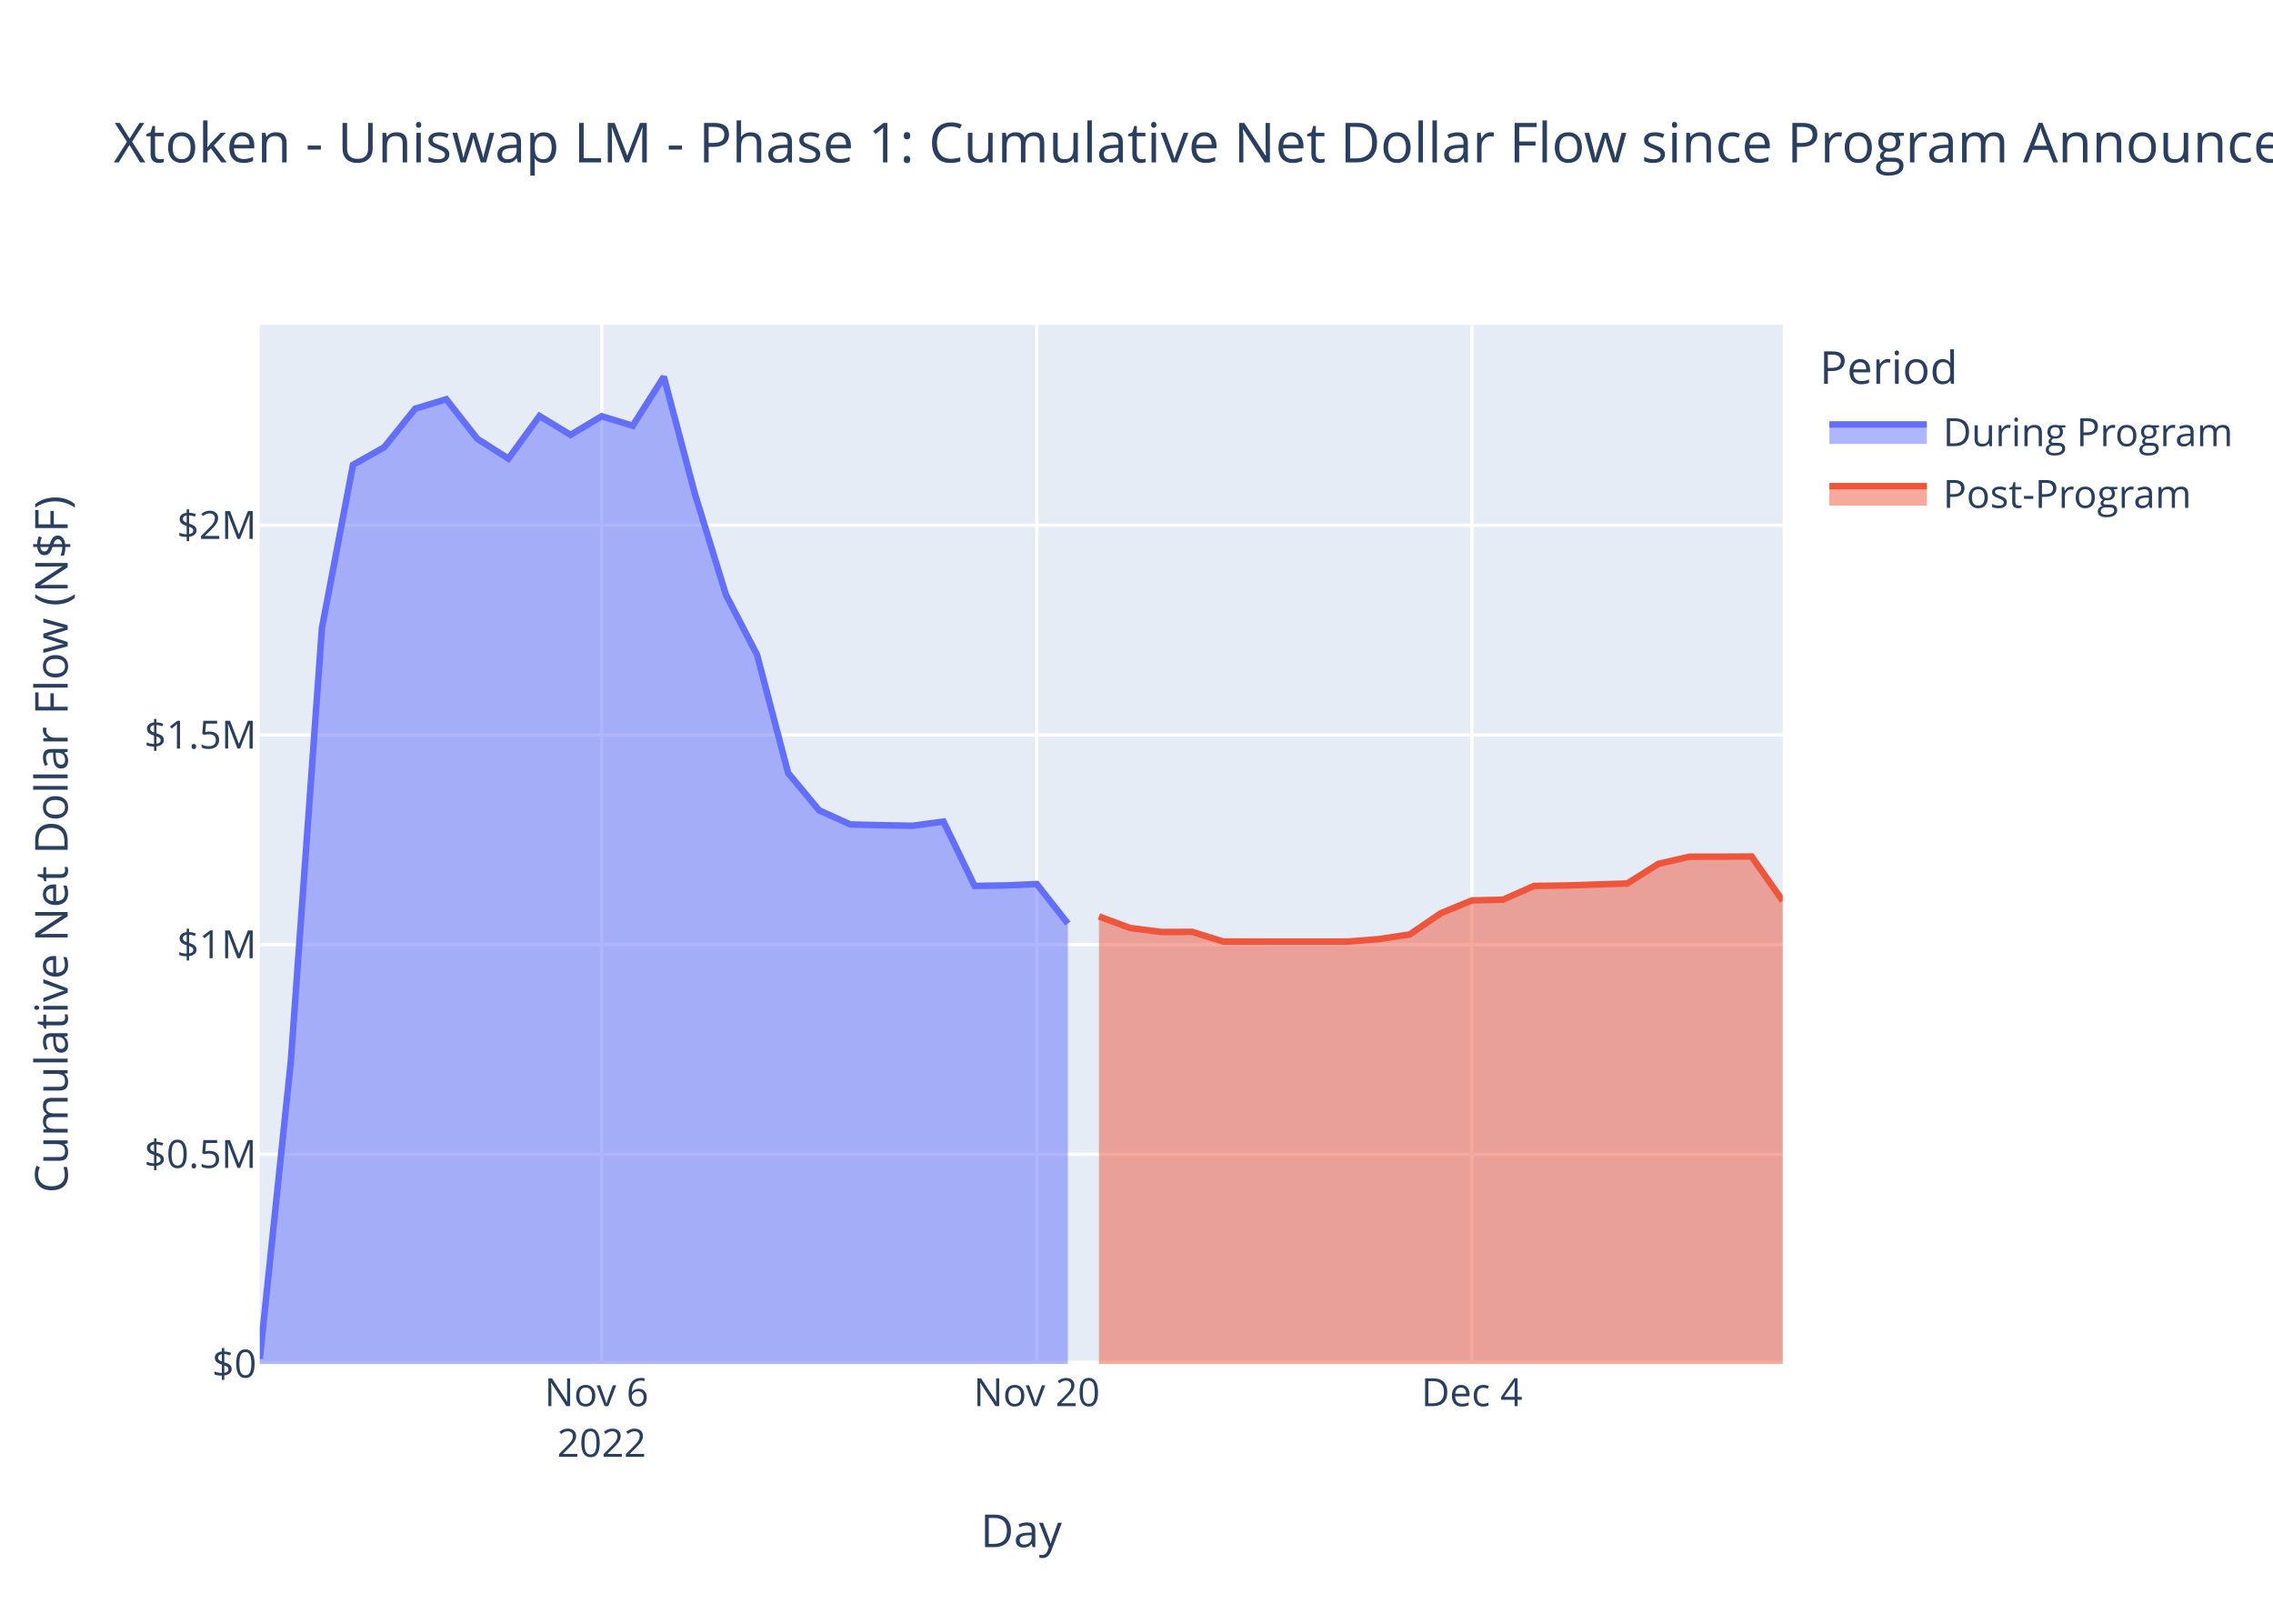
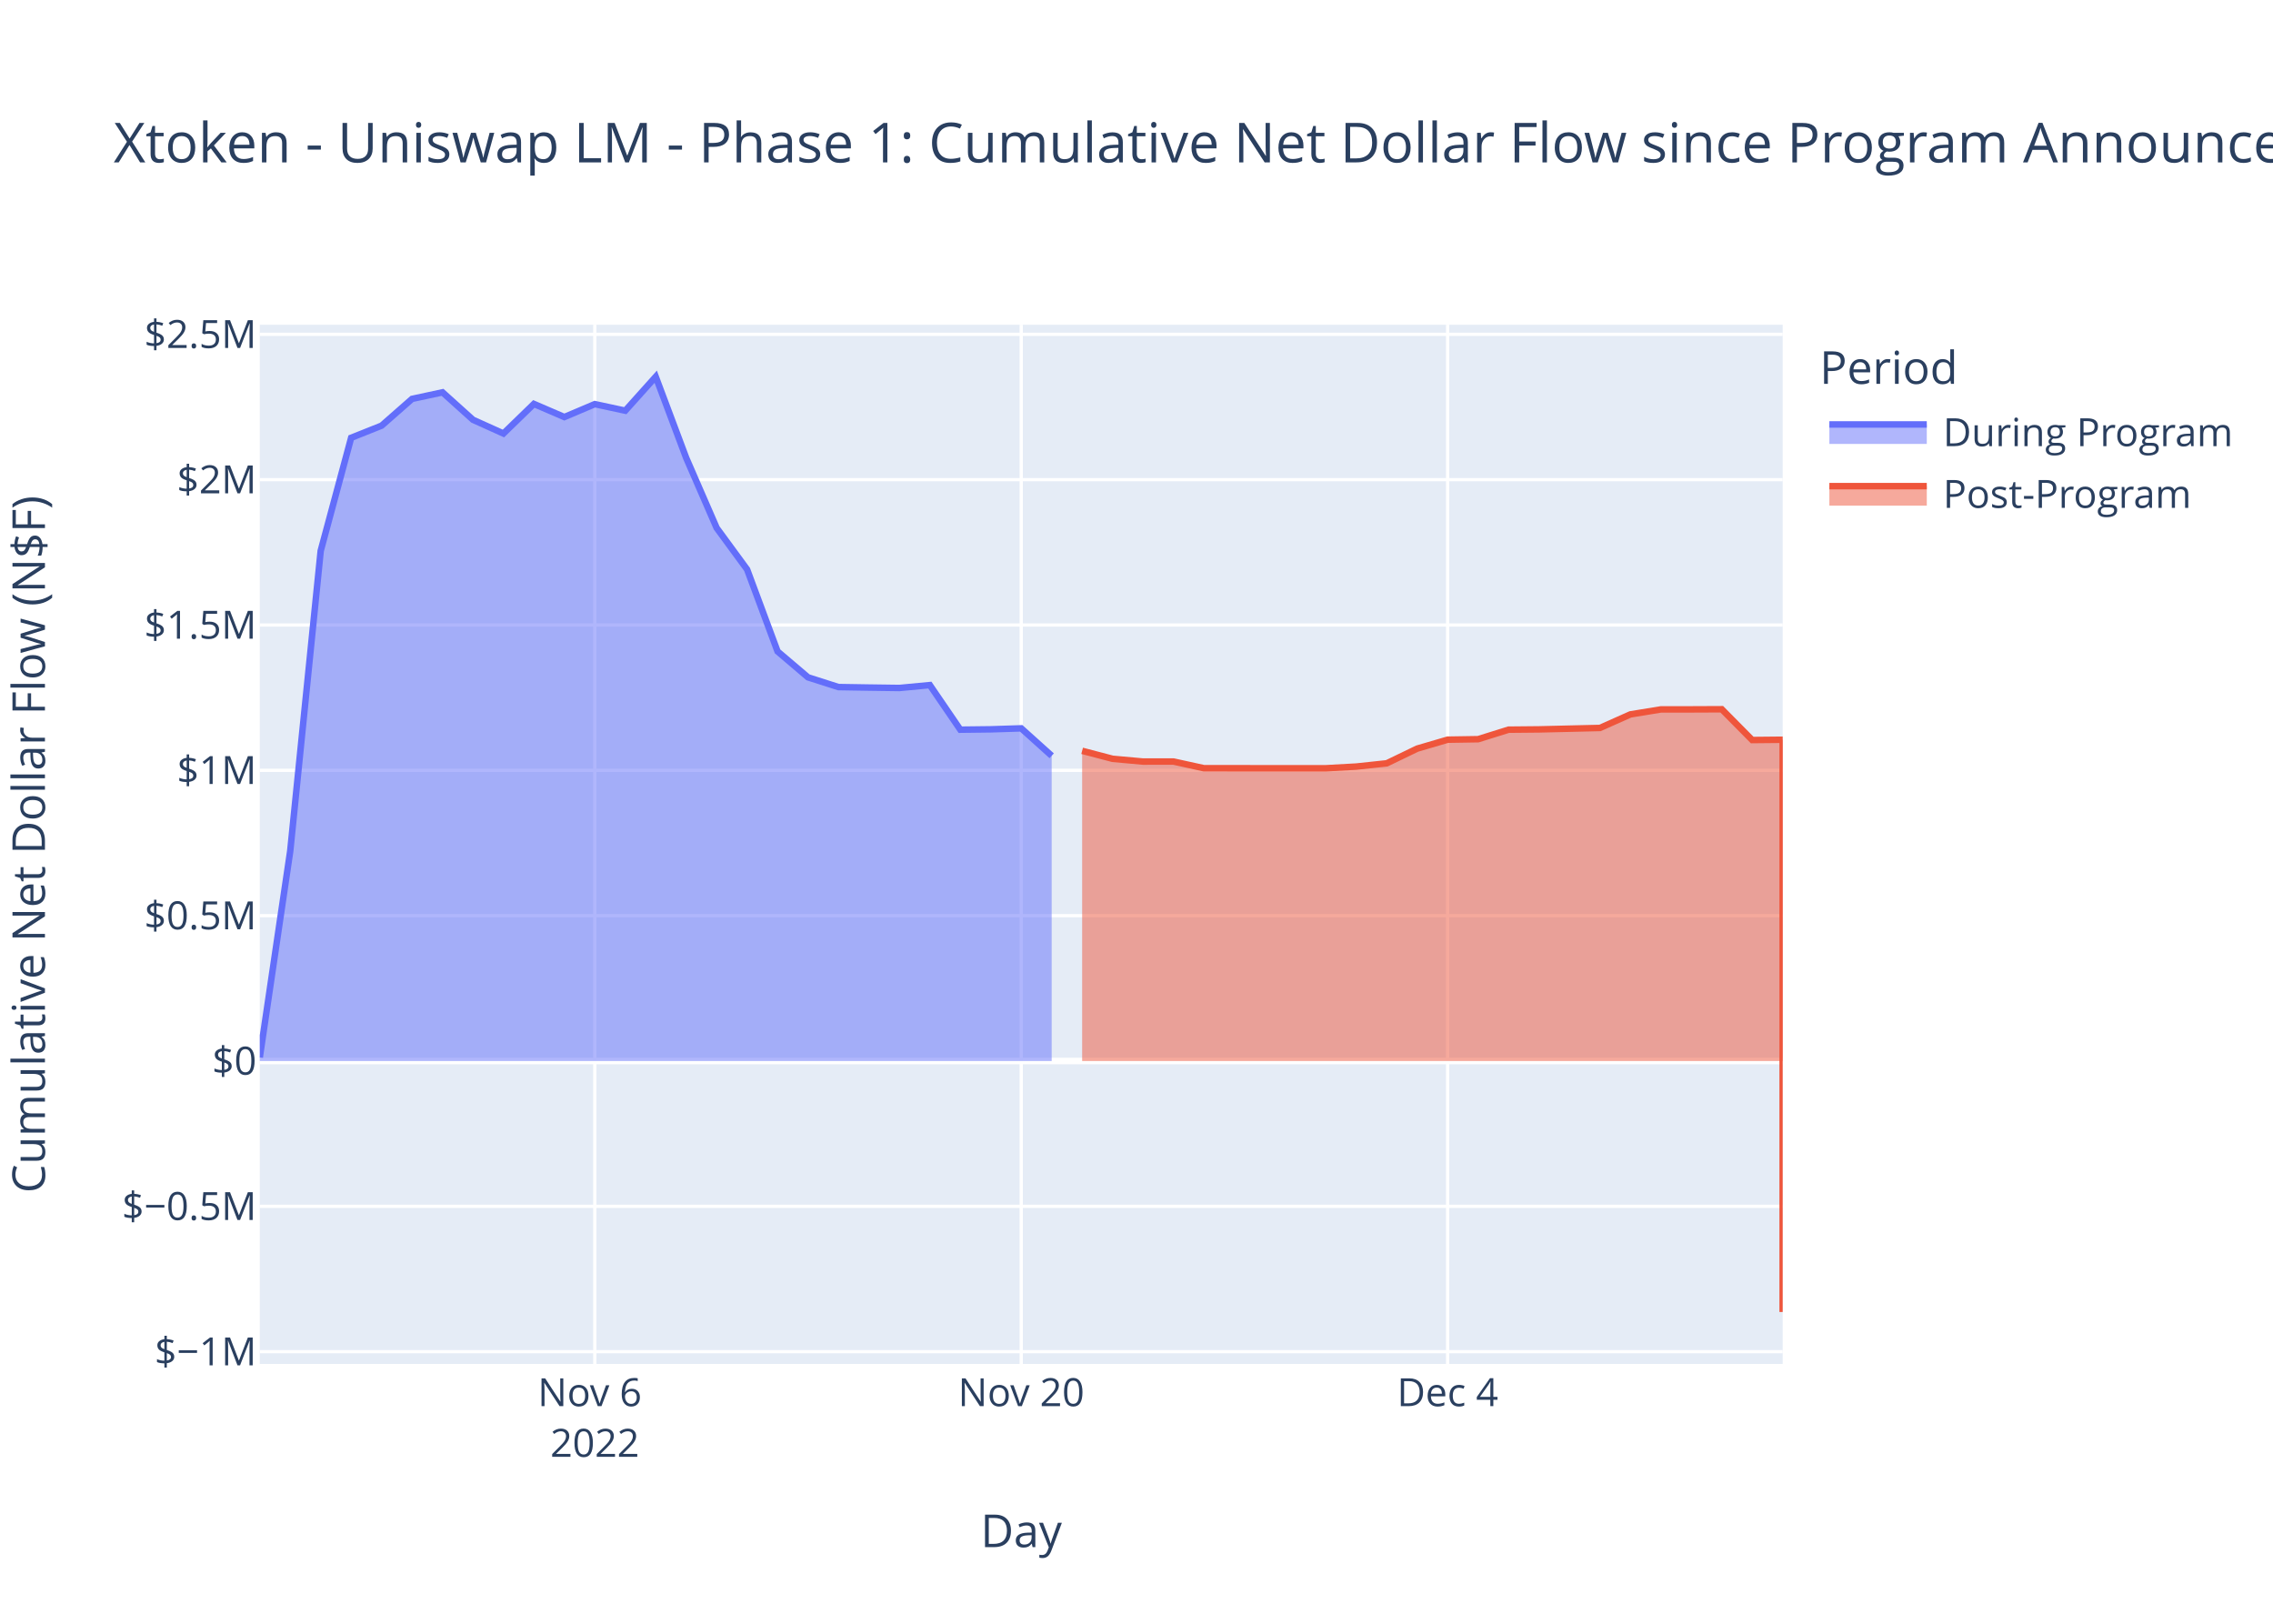
<svg xmlns="http://www.w3.org/2000/svg" class="main-svg" width="700" height="500" style="" viewBox="0 0 700 500">
  <rect x="0" y="0" width="700" height="500" style="fill: rgb(255, 255, 255); fill-opacity: 1;" />
-   <defs id="defs-13c379">
+   <defs id="defs-b7b5a1">
    <g class="clips">
-       <clipPath id="clip13c379xyplot" class="plotclip">
+       <clipPath id="clipb7b5a1xyplot" class="plotclip">
        <rect width="469" height="320" />
      </clipPath>
-       <clipPath class="axesclip" id="clip13c379x">
+       <clipPath class="axesclip" id="clipb7b5a1x">
        <rect x="80" y="0" width="469" height="500" />
      </clipPath>
-       <clipPath class="axesclip" id="clip13c379y">
+       <clipPath class="axesclip" id="clipb7b5a1y">
        <rect x="0" y="100" width="700" height="320" />
      </clipPath>
-       <clipPath class="axesclip" id="clip13c379xy">
+       <clipPath class="axesclip" id="clipb7b5a1xy">
        <rect x="80" y="100" width="469" height="320" />
      </clipPath>
    </g>
    <g class="gradients" />
    <g class="patterns" />
  </defs>
  <g class="bglayer">
    <rect class="bg" x="80" y="100" width="469" height="320" style="fill: rgb(229, 236, 246); fill-opacity: 1; stroke-width: 0;" />
  </g>
  <g class="layer-below">
    <g class="imagelayer" />
    <g class="shapelayer" />
  </g>
  <g class="cartesianlayer">
    <g class="subplot xy">
      <g class="layer-subplot">
        <g class="shapelayer" />
        <g class="imagelayer" />
      </g>
      <g class="minor-gridlayer">
        <g class="x" />
        <g class="y" />
      </g>
      <g class="gridlayer">
        <g class="x">
-           <path class="xgrid crisp" transform="translate(185.29,0)" d="M0,100v320" style="stroke: rgb(255, 255, 255); stroke-opacity: 1; stroke-width: 1px;" />
-           <path class="xgrid crisp" transform="translate(319.29,0)" d="M0,100v320" style="stroke: rgb(255, 255, 255); stroke-opacity: 1; stroke-width: 1px;" />
-           <path class="xgrid crisp" transform="translate(453.29,0)" d="M0,100v320" style="stroke: rgb(255, 255, 255); stroke-opacity: 1; stroke-width: 1px;" />
+           <path class="xgrid crisp" transform="translate(183.18,0)" d="M0,100v320" style="stroke: rgb(255, 255, 255); stroke-opacity: 1; stroke-width: 1px;" />
+           <path class="xgrid crisp" transform="translate(314.5,0)" d="M0,100v320" style="stroke: rgb(255, 255, 255); stroke-opacity: 1; stroke-width: 1px;" />
+           <path class="xgrid crisp" transform="translate(445.82,0)" d="M0,100v320" style="stroke: rgb(255, 255, 255); stroke-opacity: 1; stroke-width: 1px;" />
        </g>
        <g class="y">
-           <path class="ygrid crisp" transform="translate(0,355.43)" d="M80,0h469" style="stroke: rgb(255, 255, 255); stroke-opacity: 1; stroke-width: 1px;" />
-           <path class="ygrid crisp" transform="translate(0,290.87)" d="M80,0h469" style="stroke: rgb(255, 255, 255); stroke-opacity: 1; stroke-width: 1px;" />
-           <path class="ygrid crisp" transform="translate(0,226.3)" d="M80,0h469" style="stroke: rgb(255, 255, 255); stroke-opacity: 1; stroke-width: 1px;" />
-           <path class="ygrid crisp" transform="translate(0,161.74)" d="M80,0h469" style="stroke: rgb(255, 255, 255); stroke-opacity: 1; stroke-width: 1px;" />
+           <path class="ygrid crisp" transform="translate(0,416.22)" d="M80,0h469" style="stroke: rgb(255, 255, 255); stroke-opacity: 1; stroke-width: 1px;" />
+           <path class="ygrid crisp" transform="translate(0,371.47)" d="M80,0h469" style="stroke: rgb(255, 255, 255); stroke-opacity: 1; stroke-width: 1px;" />
+           <path class="ygrid crisp" transform="translate(0,281.96)" d="M80,0h469" style="stroke: rgb(255, 255, 255); stroke-opacity: 1; stroke-width: 1px;" />
+           <path class="ygrid crisp" transform="translate(0,237.21)" d="M80,0h469" style="stroke: rgb(255, 255, 255); stroke-opacity: 1; stroke-width: 1px;" />
+           <path class="ygrid crisp" transform="translate(0,192.46)" d="M80,0h469" style="stroke: rgb(255, 255, 255); stroke-opacity: 1; stroke-width: 1px;" />
+           <path class="ygrid crisp" transform="translate(0,147.7)" d="M80,0h469" style="stroke: rgb(255, 255, 255); stroke-opacity: 1; stroke-width: 1px;" />
+           <path class="ygrid crisp" transform="translate(0,102.95)" d="M80,0h469" style="stroke: rgb(255, 255, 255); stroke-opacity: 1; stroke-width: 1px;" />
        </g>
      </g>
      <g class="zerolinelayer">
-         <path class="yzl zl crisp" transform="translate(0,420)" d="M80,0h469" style="stroke: rgb(255, 255, 255); stroke-opacity: 1; stroke-width: 2px;" />
+         <path class="yzl zl crisp" transform="translate(0,326.72)" d="M80,0h469" style="stroke: rgb(255, 255, 255); stroke-opacity: 1; stroke-width: 2px;" />
      </g>
      <path class="xlines-below" />
      <path class="ylines-below" />
      <g class="overlines-below" />
      <g class="xaxislayer-below" />
      <g class="yaxislayer-below" />
      <g class="overaxes-below" />
-       <g class="plot" transform="translate(80,100)" clip-path="url(#clip13c379xyplot)">
+       <g class="plot" transform="translate(80,100)" clip-path="url(#clipb7b5a1xyplot)">
        <g class="scatterlayer mlayer">
-           <g class="trace scatter trace293310" style="stroke-miterlimit: 2;">
+           <g class="trace scatter tracee3f6e9" style="stroke-miterlimit: 2;">
            <g class="fills">
              <g>
-                 <path class="js-fill" d="M248.86,320L0,320L0,318.39L9.57,226.69L19.14,93.38L28.71,43.14L38.29,37.74L47.86,25.85L57.43,22.94L67,35.13L76.57,41.23L86.14,28.09L95.71,33.92L105.29,28.17L114.86,31.09L124.43,16L134,52.07L143.57,83.17L153.14,101.63L162.71,138.03L172.29,149.55L181.86,153.88L191.43,154.1L201,154.28L210.57,152.99L220.14,172.8L229.71,172.65L239.29,172.22L248.86,184.4" style="fill: rgb(99, 110, 250); fill-opacity: 0.5; stroke-width: 0;" />
+                 <path class="js-fill" d="M243.88,226.72L0,226.72L0,225.6L9.38,162.04L18.76,69.63L28.14,34.81L37.52,31.07L46.9,22.83L56.28,20.81L65.66,29.26L75.04,33.49L84.42,24.38L93.8,28.42L103.18,24.44L112.56,26.46L121.94,16L131.32,41L140.7,62.56L150.08,75.35L159.46,100.59L168.84,108.57L178.22,111.57L187.6,111.72L196.98,111.85L206.36,110.96L215.74,124.69L225.12,124.58L234.5,124.28L243.88,132.73" style="fill: rgb(99, 110, 250); fill-opacity: 0.5; stroke-width: 0;" />
              </g>
            </g>
            <g class="errorbars" />
            <g class="lines">
-               <path class="js-line" d="M0,318.39L9.57,226.69L19.14,93.38L28.71,43.14L38.29,37.74L47.86,25.85L57.43,22.94L67,35.13L76.57,41.23L86.14,28.09L95.71,33.92L105.29,28.17L114.86,31.09L124.43,16L134,52.07L143.57,83.17L153.14,101.63L162.71,138.03L172.29,149.55L181.86,153.88L191.43,154.1L201,154.28L210.57,152.99L220.14,172.8L229.71,172.65L239.29,172.22L248.86,184.4" style="vector-effect: non-scaling-stroke; fill: none; stroke: rgb(99, 110, 250); stroke-opacity: 1; stroke-width: 2px; opacity: 1;" />
+               <path class="js-line" d="M0,225.6L9.38,162.04L18.76,69.63L28.14,34.81L37.52,31.07L46.9,22.83L56.28,20.81L65.66,29.26L75.04,33.49L84.42,24.38L93.8,28.42L103.18,24.44L112.56,26.46L121.94,16L131.32,41L140.7,62.56L150.08,75.35L159.46,100.59L168.84,108.57L178.22,111.57L187.6,111.72L196.98,111.85L206.36,110.96L215.74,124.69L225.12,124.58L234.5,124.28L243.88,132.73" style="vector-effect: non-scaling-stroke; fill: none; stroke: rgb(99, 110, 250); stroke-opacity: 1; stroke-width: 2px; opacity: 1;" />
            </g>
            <g class="points" />
            <g class="text" />
          </g>
-           <g class="trace scatter trace826f79" style="stroke-miterlimit: 2;">
+           <g class="trace scatter tracef78160" style="stroke-miterlimit: 2;">
            <g class="fills">
              <g>
-                 <path class="js-fill" d="M469,320L258.43,320L258.43,182.2L268,185.75L277.57,186.97L287.14,186.96L296.71,189.93L335,189.94L344.57,189.19L354.14,187.75L363.71,181.21L373.29,177.26L382.86,177.04L392.43,172.8L402,172.67L421.14,172.05L430.71,166.01L440.29,163.8L449.86,163.79L459.43,163.74L469,177.41" style="fill: rgb(239, 85, 59); fill-opacity: 0.5; stroke-width: 0;" />
+                 <path class="js-fill" d="M469,226.72L253.26,226.72L253.26,131.2L262.64,133.66L272.02,134.51L281.4,134.5L290.78,136.56L328.3,136.57L337.68,136.05L347.06,135.05L356.44,130.52L365.82,127.77L375.2,127.62L384.58,124.69L393.96,124.6L412.72,124.16L422.1,119.98L431.48,118.45L440.86,118.44L450.24,118.4L459.62,127.88L469,127.79L469,304" style="fill: rgb(239, 85, 59); fill-opacity: 0.5; stroke-width: 0;" />
              </g>
            </g>
            <g class="errorbars" />
            <g class="lines">
-               <path class="js-line" d="M258.43,182.2L268,185.75L277.57,186.97L287.14,186.96L296.71,189.93L335,189.94L344.57,189.19L354.14,187.75L363.71,181.21L373.29,177.26L382.86,177.04L392.43,172.8L402,172.67L421.14,172.05L430.71,166.01L440.29,163.8L449.86,163.79L459.43,163.74L469,177.41" style="vector-effect: non-scaling-stroke; fill: none; stroke: rgb(239, 85, 59); stroke-opacity: 1; stroke-width: 2px; opacity: 1;" />
+               <path class="js-line" d="M253.26,131.2L262.64,133.66L272.02,134.51L281.4,134.5L290.78,136.56L328.3,136.57L337.68,136.05L347.06,135.05L356.44,130.52L365.82,127.77L375.2,127.62L384.58,124.69L393.96,124.6L412.72,124.16L422.1,119.98L431.48,118.45L440.86,118.44L450.24,118.4L459.62,127.88L469,127.79L469,304" style="vector-effect: non-scaling-stroke; fill: none; stroke: rgb(239, 85, 59); stroke-opacity: 1; stroke-width: 2px; opacity: 1;" />
            </g>
            <g class="points" />
            <g class="text" />
          </g>
        </g>
      </g>
      <g class="overplot" />
      <path class="xlines-above crisp" d="M0,0" style="fill: none;" />
      <path class="ylines-above crisp" d="M0,0" style="fill: none;" />
      <g class="overlines-above" />
      <g class="xaxislayer-above">
        <g class="xtick">
-           <text text-anchor="middle" x="0" y="433" transform="translate(185.29,0)" style="font-family: 'Open Sans', verdana, arial, sans-serif; font-size: 12px; fill: rgb(42, 63, 95); fill-opacity: 1; white-space: pre; opacity: 1;">
+           <text text-anchor="middle" x="0" y="433" transform="translate(183.18,0)" style="font-family: 'Open Sans', verdana, arial, sans-serif; font-size: 12px; fill: rgb(42, 63, 95); fill-opacity: 1; white-space: pre; opacity: 1;">
            <tspan class="line" dy="0em" x="0" y="433">Nov 6</tspan>
            <tspan class="line" dy="1.3em" x="0" y="433">2022</tspan>
          </text>
        </g>
        <g class="xtick">
-           <text text-anchor="middle" x="0" y="433" style="font-family: 'Open Sans', verdana, arial, sans-serif; font-size: 12px; fill: rgb(42, 63, 95); fill-opacity: 1; white-space: pre; opacity: 1;" transform="translate(319.29,0)">Nov 20</text>
+           <text text-anchor="middle" x="0" y="433" style="font-family: 'Open Sans', verdana, arial, sans-serif; font-size: 12px; fill: rgb(42, 63, 95); fill-opacity: 1; white-space: pre; opacity: 1;" transform="translate(314.5,0)">Nov 20</text>
        </g>
        <g class="xtick">
-           <text text-anchor="middle" x="0" y="433" style="font-family: 'Open Sans', verdana, arial, sans-serif; font-size: 12px; fill: rgb(42, 63, 95); fill-opacity: 1; white-space: pre; opacity: 1;" transform="translate(453.29,0)">Dec 4</text>
+           <text text-anchor="middle" x="0" y="433" style="font-family: 'Open Sans', verdana, arial, sans-serif; font-size: 12px; fill: rgb(42, 63, 95); fill-opacity: 1; white-space: pre; opacity: 1;" transform="translate(445.82,0)">Dec 4</text>
        </g>
      </g>
      <g class="yaxislayer-above">
        <g class="ytick">
-           <text text-anchor="end" x="79" y="4.2" transform="translate(0,420)" style="font-family: 'Open Sans', verdana, arial, sans-serif; font-size: 12px; fill: rgb(42, 63, 95); fill-opacity: 1; white-space: pre; opacity: 1;">$0</text>
-         </g>
-         <g class="ytick">
-           <text text-anchor="end" x="79" y="4.2" style="font-family: 'Open Sans', verdana, arial, sans-serif; font-size: 12px; fill: rgb(42, 63, 95); fill-opacity: 1; white-space: pre; opacity: 1;" transform="translate(0,355.43)">$0.5M</text>
-         </g>
-         <g class="ytick">
-           <text text-anchor="end" x="79" y="4.2" style="font-family: 'Open Sans', verdana, arial, sans-serif; font-size: 12px; fill: rgb(42, 63, 95); fill-opacity: 1; white-space: pre; opacity: 1;" transform="translate(0,290.87)">$1M</text>
-         </g>
-         <g class="ytick">
-           <text text-anchor="end" x="79" y="4.2" style="font-family: 'Open Sans', verdana, arial, sans-serif; font-size: 12px; fill: rgb(42, 63, 95); fill-opacity: 1; white-space: pre; opacity: 1;" transform="translate(0,226.3)">$1.5M</text>
-         </g>
-         <g class="ytick">
-           <text text-anchor="end" x="79" y="4.2" style="font-family: 'Open Sans', verdana, arial, sans-serif; font-size: 12px; fill: rgb(42, 63, 95); fill-opacity: 1; white-space: pre; opacity: 1;" transform="translate(0,161.74)">$2M</text>
+           <text text-anchor="end" x="79" y="4.2" transform="translate(0,416.22)" style="font-family: 'Open Sans', verdana, arial, sans-serif; font-size: 12px; fill: rgb(42, 63, 95); fill-opacity: 1; white-space: pre; opacity: 1;">$−1M</text>
+         </g>
+         <g class="ytick">
+           <text text-anchor="end" x="79" y="4.2" style="font-family: 'Open Sans', verdana, arial, sans-serif; font-size: 12px; fill: rgb(42, 63, 95); fill-opacity: 1; white-space: pre; opacity: 1;" transform="translate(0,371.47)">$−0.5M</text>
+         </g>
+         <g class="ytick">
+           <text text-anchor="end" x="79" y="4.2" style="font-family: 'Open Sans', verdana, arial, sans-serif; font-size: 12px; fill: rgb(42, 63, 95); fill-opacity: 1; white-space: pre; opacity: 1;" transform="translate(0,326.72)">$0</text>
+         </g>
+         <g class="ytick">
+           <text text-anchor="end" x="79" y="4.2" style="font-family: 'Open Sans', verdana, arial, sans-serif; font-size: 12px; fill: rgb(42, 63, 95); fill-opacity: 1; white-space: pre; opacity: 1;" transform="translate(0,281.96)">$0.5M</text>
+         </g>
+         <g class="ytick">
+           <text text-anchor="end" x="79" y="4.2" style="font-family: 'Open Sans', verdana, arial, sans-serif; font-size: 12px; fill: rgb(42, 63, 95); fill-opacity: 1; white-space: pre; opacity: 1;" transform="translate(0,237.21)">$1M</text>
+         </g>
+         <g class="ytick">
+           <text text-anchor="end" x="79" y="4.2" style="font-family: 'Open Sans', verdana, arial, sans-serif; font-size: 12px; fill: rgb(42, 63, 95); fill-opacity: 1; white-space: pre; opacity: 1;" transform="translate(0,192.46)">$1.5M</text>
+         </g>
+         <g class="ytick">
+           <text text-anchor="end" x="79" y="4.2" style="font-family: 'Open Sans', verdana, arial, sans-serif; font-size: 12px; fill: rgb(42, 63, 95); fill-opacity: 1; white-space: pre; opacity: 1;" transform="translate(0,147.7)">$2M</text>
+         </g>
+         <g class="ytick">
+           <text text-anchor="end" x="79" y="4.2" style="font-family: 'Open Sans', verdana, arial, sans-serif; font-size: 12px; fill: rgb(42, 63, 95); fill-opacity: 1; white-space: pre; opacity: 1;" transform="translate(0,102.95)">$2.5M</text>
        </g>
      </g>
      <g class="overaxes-above" />
    </g>
  </g>
  <g class="polarlayer" />
  <g class="smithlayer" />
  <g class="ternarylayer" />
  <g class="geolayer" />
  <g class="funnelarealayer" />
  <g class="pielayer" />
  <g class="iciclelayer" />
  <g class="treemaplayer" />
  <g class="sunburstlayer" />
  <g class="glimages" />
-   <defs id="topdefs-13c379">
+   <defs id="topdefs-b7b5a1">
    <g class="clips" />
-     <clipPath id="legend13c379">
+     <clipPath id="legendb7b5a1">
      <rect width="130" height="67" x="0" y="0" />
    </clipPath>
  </defs>
  <g class="layer-above">
    <g class="imagelayer" />
    <g class="shapelayer" />
  </g>
  <g class="infolayer">
    <g class="legend" pointer-events="all" transform="translate(558.38,100)">
      <rect class="bg" shape-rendering="crispEdges" width="130" height="67" x="0" y="0" style="stroke: rgb(68, 68, 68); stroke-opacity: 1; fill: rgb(255, 255, 255); fill-opacity: 1; stroke-width: 0px;" />
-       <g class="scrollbox" transform="" clip-path="url(#legend13c379)">
+       <g class="scrollbox" transform="" clip-path="url(#legendb7b5a1)">
        <text class="legendtitletext" text-anchor="start" x="2" y="18.2" style="font-family: 'Open Sans', verdana, arial, sans-serif; font-size: 14px; fill: rgb(42, 63, 95); fill-opacity: 1; white-space: pre;">Period</text>
        <g class="groups">
          <g class="traces" transform="translate(0,32.7)" style="opacity: 1;">
            <text class="legendtext" text-anchor="start" x="40" y="4.68" style="font-family: 'Open Sans', verdana, arial, sans-serif; font-size: 12px; fill: rgb(42, 63, 95); fill-opacity: 1; white-space: pre;">During Program</text>
            <g class="layers">
              <g class="legendfill">
                <path class="js-fill" d="M5,-2h30v6h-30z" style="stroke-width: 0; fill: rgb(99, 110, 250); fill-opacity: 0.5;" />
              </g>
              <g class="legendlines">
                <path class="js-line" d="M5,-2h30" style="fill: none; stroke: rgb(99, 110, 250); stroke-opacity: 1; stroke-width: 2px;" />
              </g>
              <g class="legendsymbols">
                <g class="legendpoints" />
              </g>
            </g>
            <rect class="legendtoggle" x="0" y="-9.5" width="124.703" height="19" style="fill: rgb(0, 0, 0); fill-opacity: 0;" />
          </g>
          <g class="traces" transform="translate(0,51.7)" style="opacity: 1;">
            <text class="legendtext" text-anchor="start" x="40" y="4.68" style="font-family: 'Open Sans', verdana, arial, sans-serif; font-size: 12px; fill: rgb(42, 63, 95); fill-opacity: 1; white-space: pre;">Post-Program</text>
            <g class="layers">
              <g class="legendfill">
                <path class="js-fill" d="M5,-2h30v6h-30z" style="stroke-width: 0; fill: rgb(239, 85, 59); fill-opacity: 0.5;" />
              </g>
              <g class="legendlines">
                <path class="js-line" d="M5,-2h30" style="fill: none; stroke: rgb(239, 85, 59); stroke-opacity: 1; stroke-width: 2px;" />
              </g>
              <g class="legendsymbols">
                <g class="legendpoints" />
              </g>
            </g>
            <rect class="legendtoggle" x="0" y="-9.5" width="124.703" height="19" style="fill: rgb(0, 0, 0); fill-opacity: 0;" />
          </g>
        </g>
      </g>
      <rect class="scrollbar" rx="20" ry="3" width="0" height="0" x="0" y="0" style="fill: rgb(128, 139, 164); fill-opacity: 1;" />
    </g>
    <g class="g-gtitle">
      <text class="gtitle" x="35" y="50" text-anchor="start" dy="0em" style="font-family: 'Open Sans', verdana, arial, sans-serif; font-size: 17px; fill: rgb(42, 63, 95); opacity: 1; font-weight: normal; white-space: pre;">Xtoken - Uniswap LM - Phase 1: Cumulative Net Dollar Flow since Program Announcement - At Last Price</text>
    </g>
    <g class="g-xtitle">
      <text class="xtitle" x="314.5" y="476.409" text-anchor="middle" style="font-family: 'Open Sans', verdana, arial, sans-serif; font-size: 14px; fill: rgb(42, 63, 95); opacity: 1; font-weight: normal; white-space: pre;">Day</text>
    </g>
    <g class="g-ytitle">
-       <text class="ytitle" transform="rotate(-90,20.84063,260)" x="20.841" y="260" text-anchor="middle" style="font-family: 'Open Sans', verdana, arial, sans-serif; font-size: 14px; fill: rgb(42, 63, 95); opacity: 1; font-weight: normal; white-space: pre;">Cumulative Net Dollar Flow (N$F)</text>
+       <text class="ytitle" transform="rotate(-90,13.84063,260)" x="13.841" y="260" text-anchor="middle" style="font-family: 'Open Sans', verdana, arial, sans-serif; font-size: 14px; fill: rgb(42, 63, 95); opacity: 1; font-weight: normal; white-space: pre;">Cumulative Net Dollar Flow (N$F)</text>
    </g>
  </g>
</svg>
